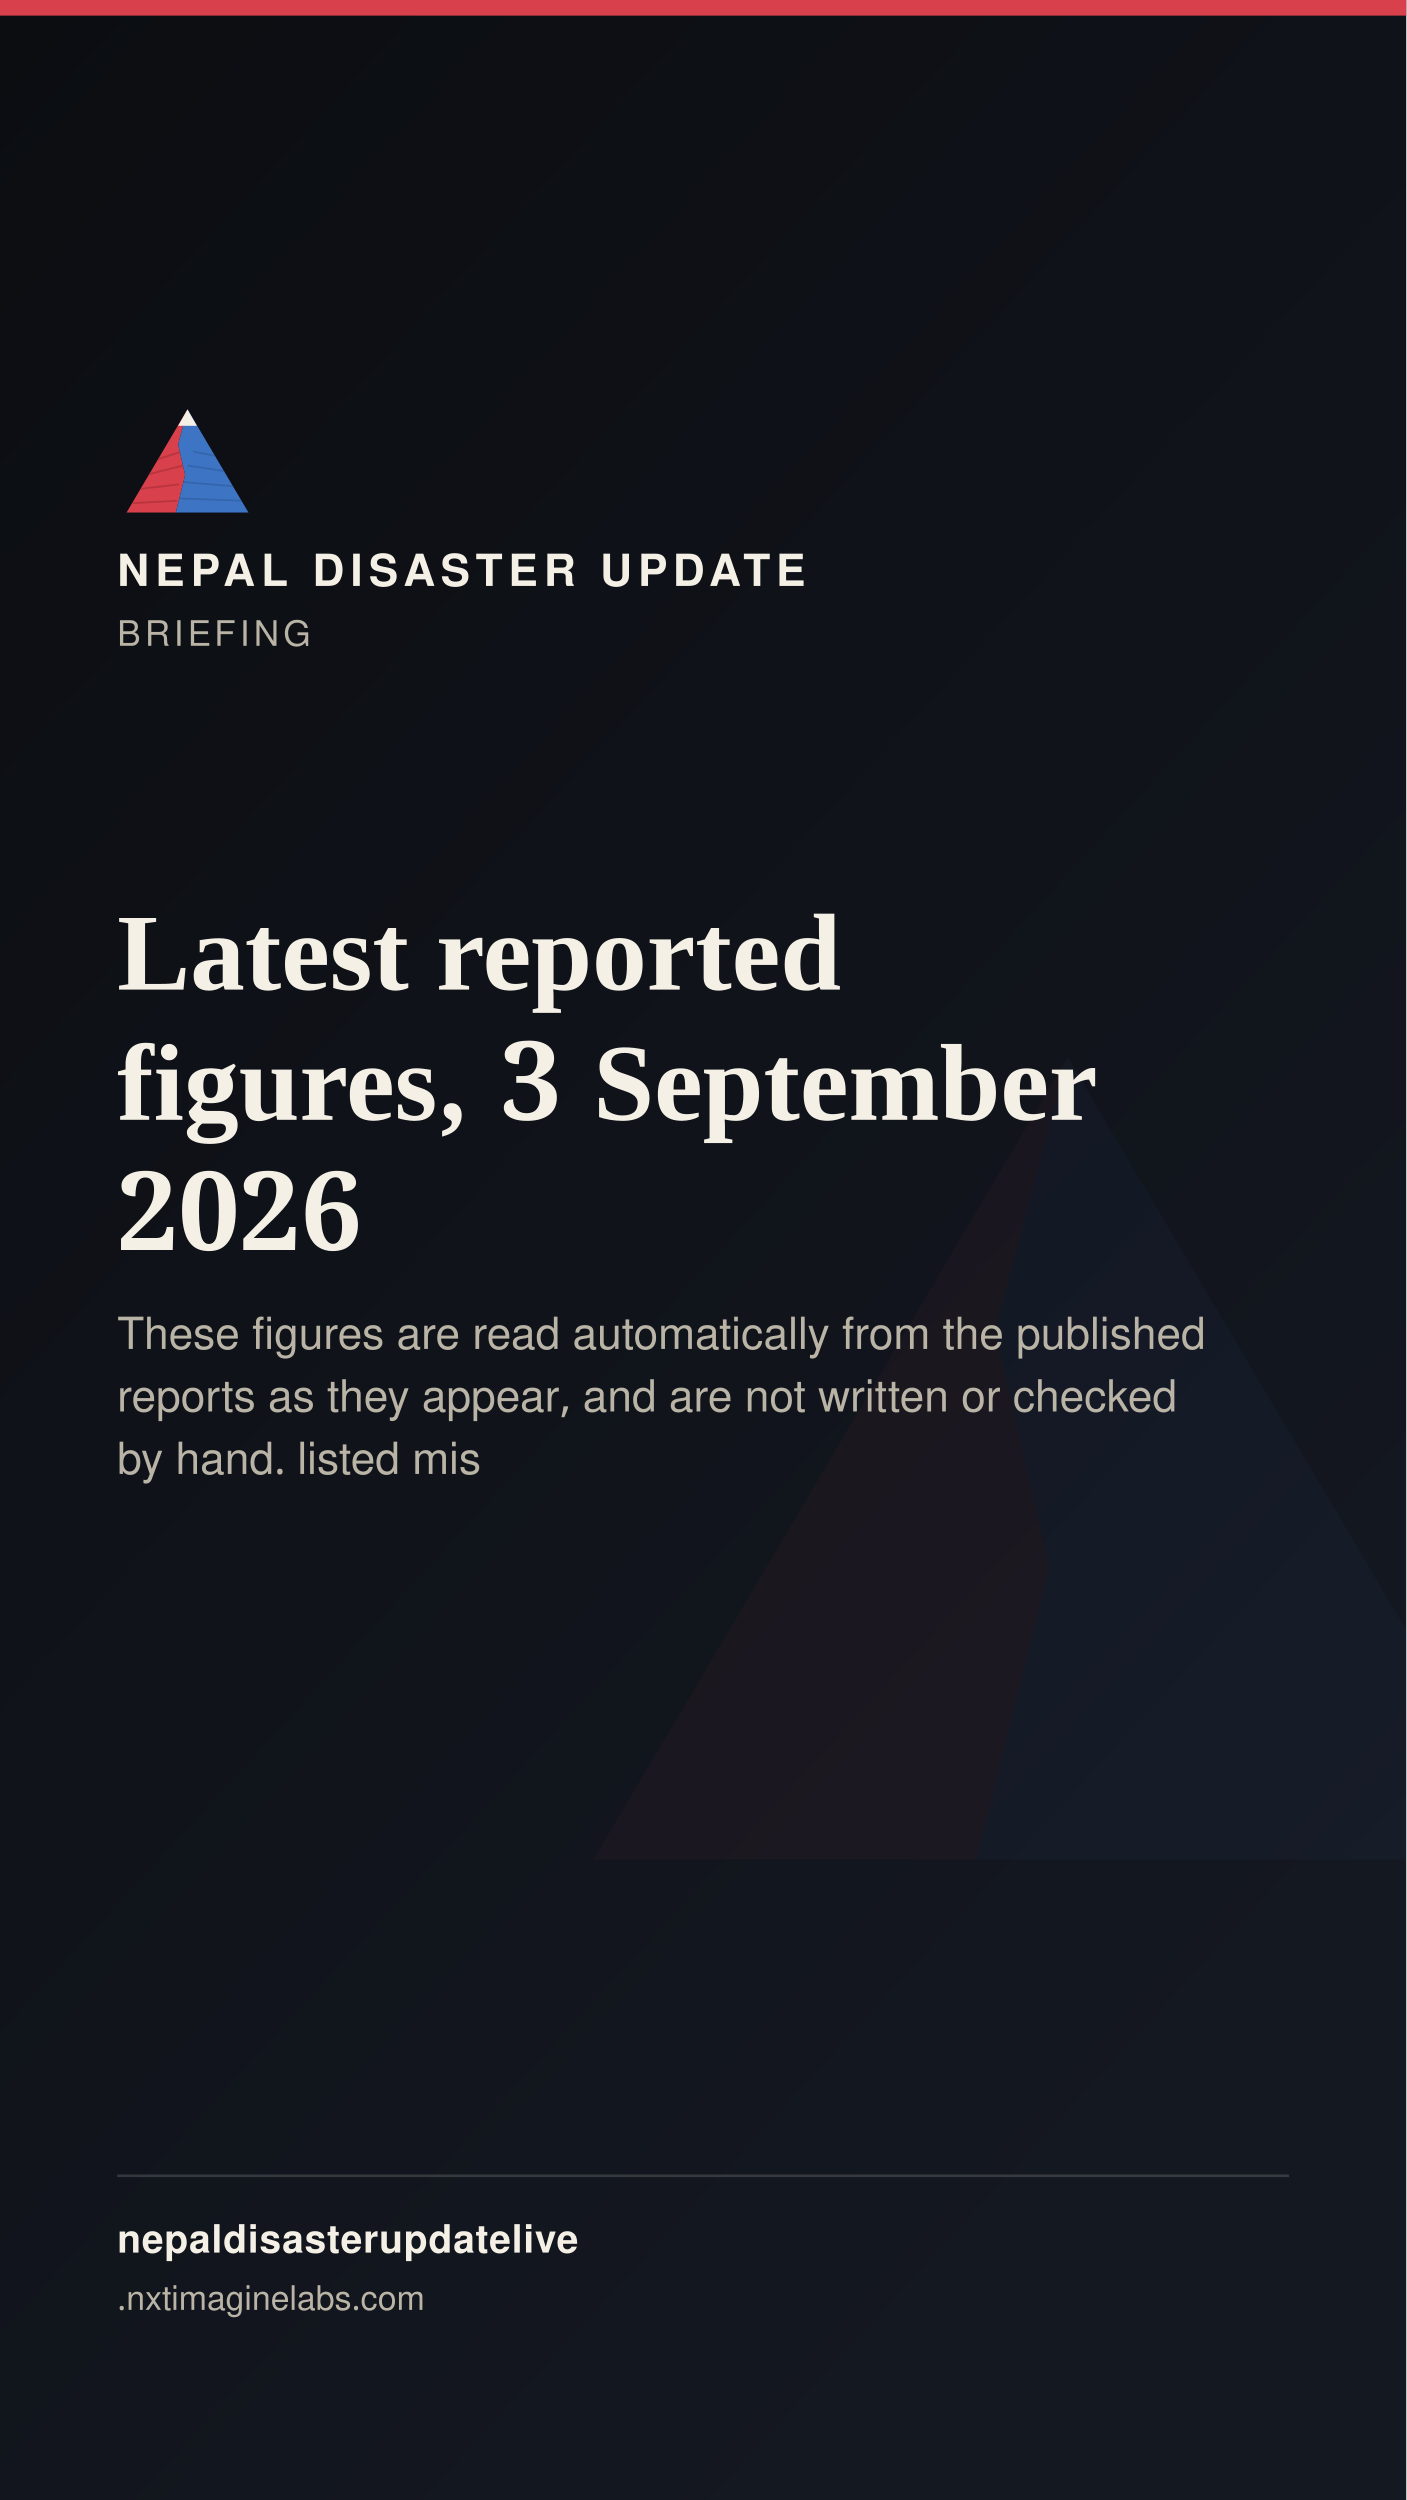
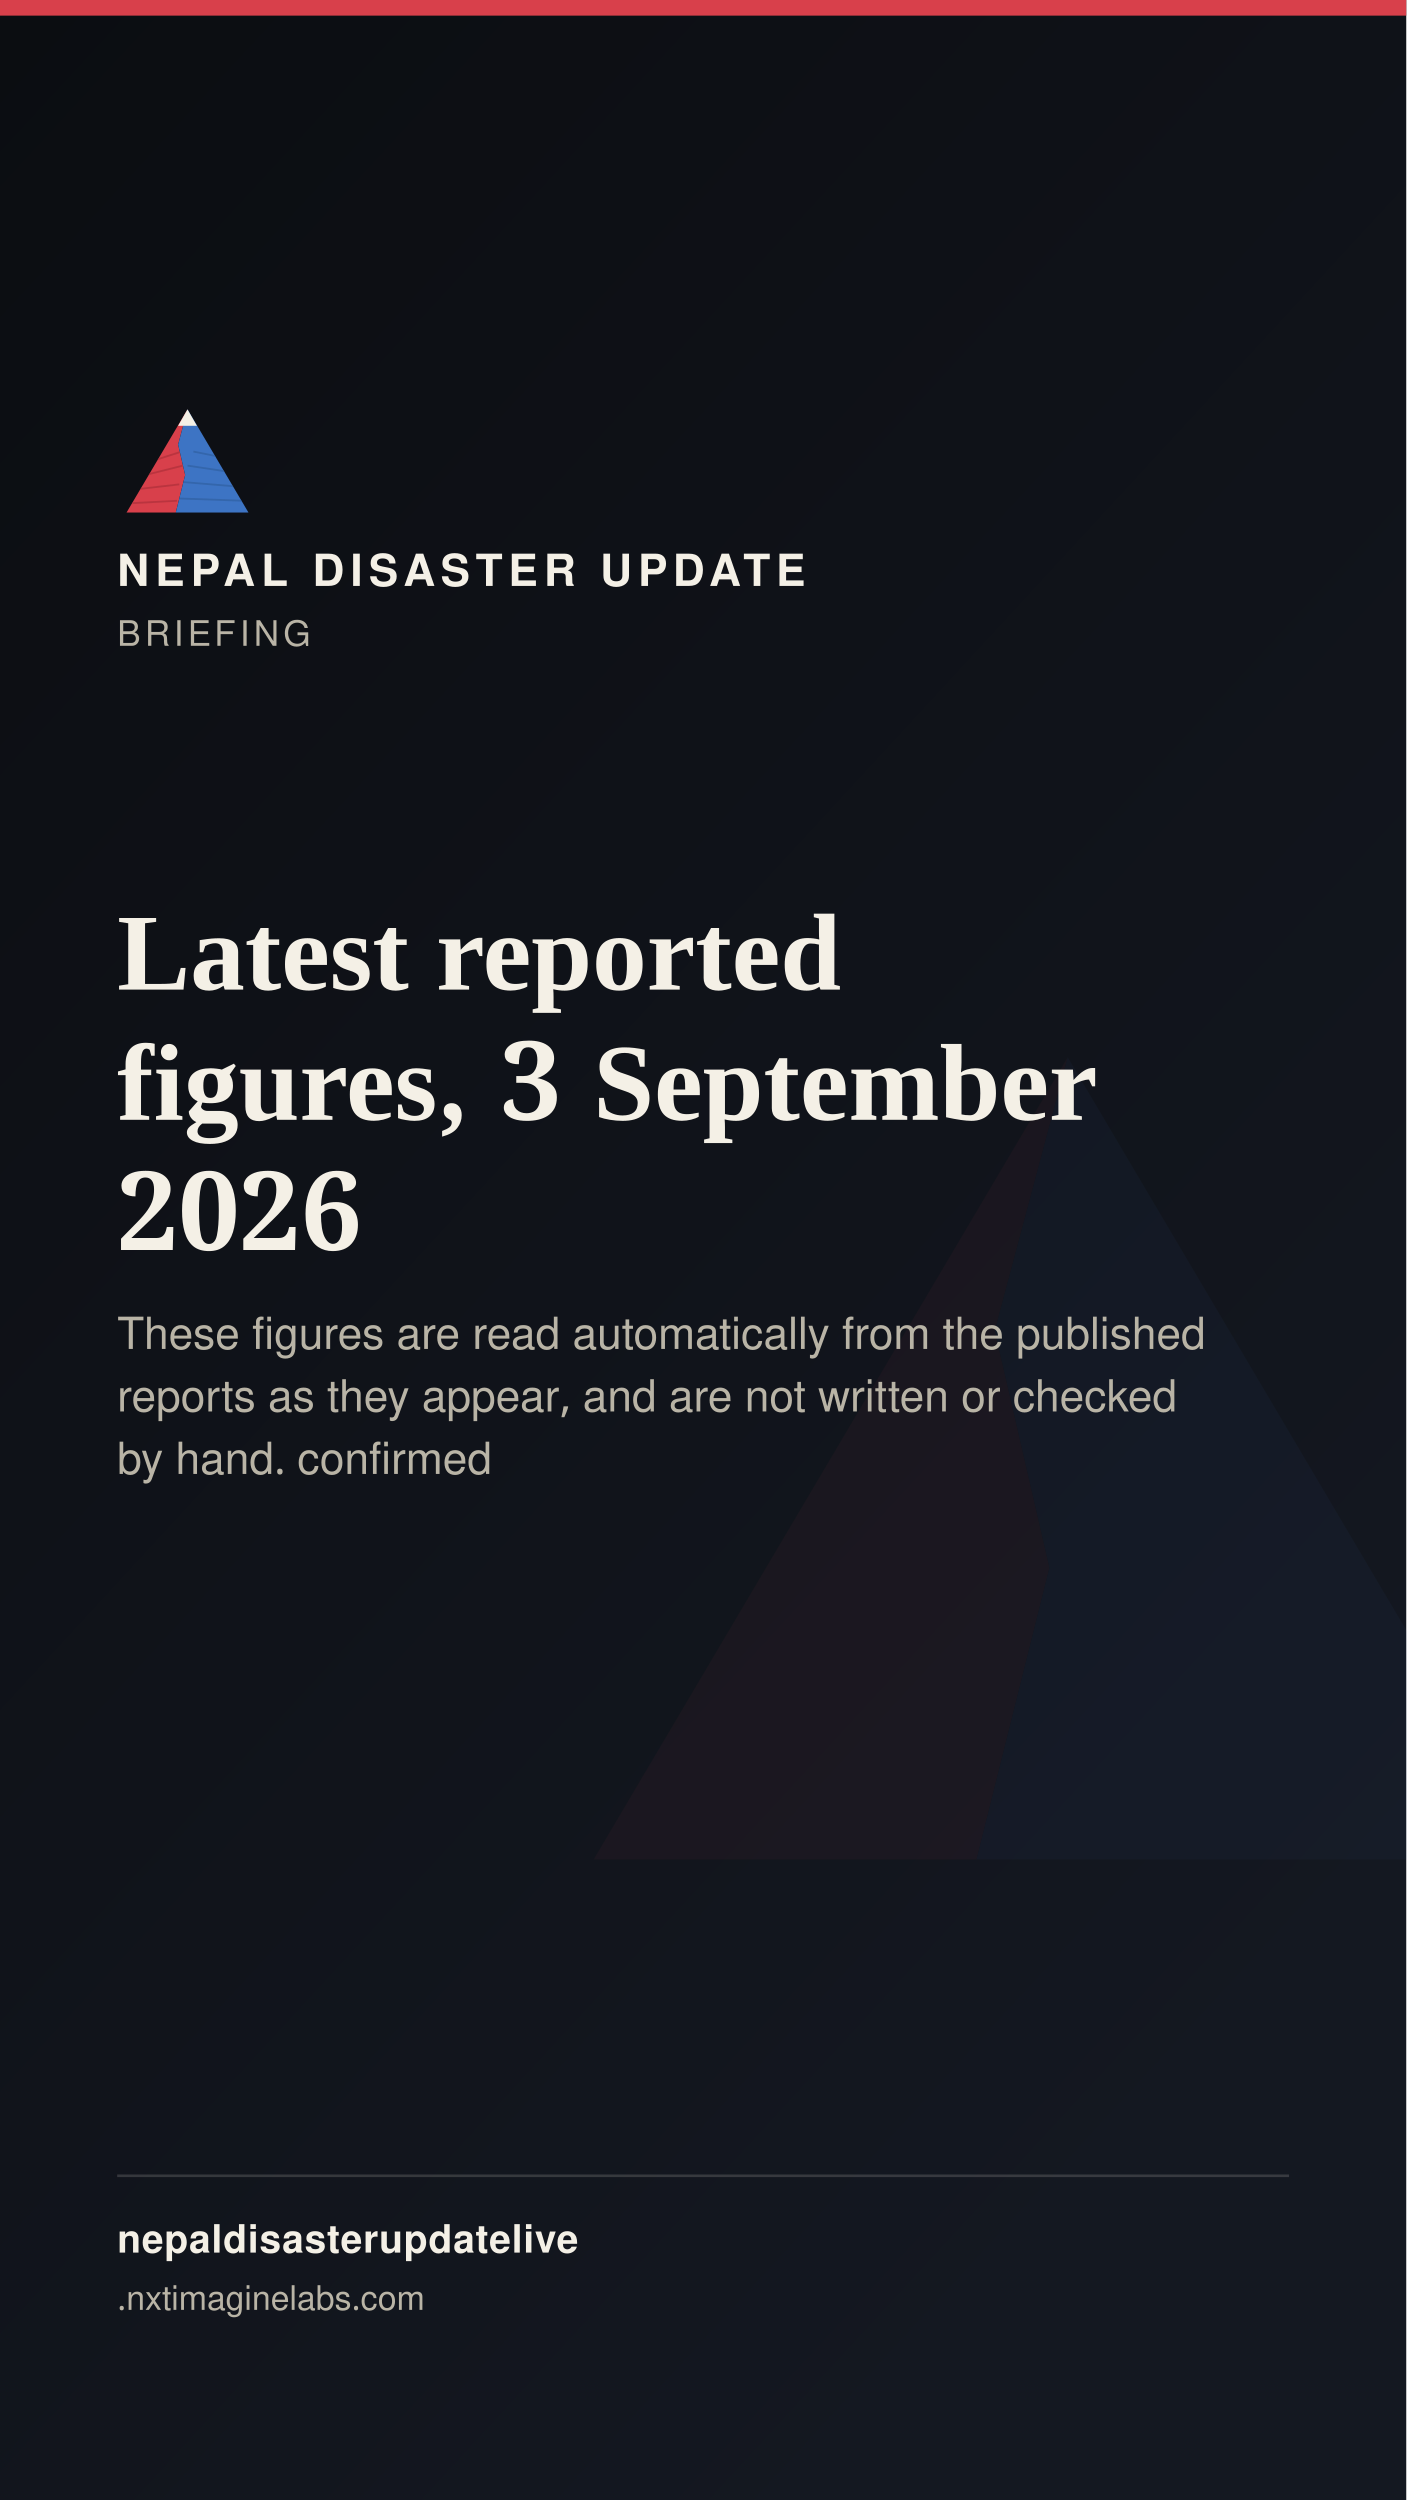
<svg xmlns="http://www.w3.org/2000/svg" width="1080" height="1920" viewBox="0 0 1080 1920">
  <defs>
    <linearGradient id="stbg" x1="0" y1="0" x2="0.6" y2="1">
      <stop offset="0" stop-color="#0B0D11" />
      <stop offset="1" stop-color="#141821" />
    </linearGradient>
  </defs>
  <rect width="1080" height="1920" fill="url(#stbg)" />
  <g transform="translate(400,700) scale(7)" opacity="0.05">
    <polygon points="60,16 52,46 58,72 50,104 8,104" fill="#D8404B" />
    <polygon points="60,16 112,104 50,104 58,72 52,46" fill="#3D74C4" />
  </g>
  <rect x="0" y="0" width="1080" height="12" fill="#D8404B" />
  <g transform="translate(90,300) scale(0.9)">
    <g>
      <defs>
        <clipPath id="ogLs">
          <polygon points="60,16 52,46 58,72 50,104 8,104" />
        </clipPath>
        <clipPath id="ogRs">
          <polygon points="60,16 112,104 50,104 58,72 52,46" />
        </clipPath>
      </defs>
      <polygon points="60,16 52,46 58,72 50,104 8,104" fill="#D8404B" />
      <g clip-path="url(#ogLs)" stroke="#A32A34" stroke-width="1.6" fill="none" opacity="0.55">
        <path d="M30,60 L55,52" />
        <path d="M24,72 L56,64" />
        <path d="M18,84 L53,80" />
        <path d="M13,96 L51,94" />
      </g>
      <polygon points="60,16 112,104 50,104 58,72 52,46" fill="#3D74C4" />
      <g clip-path="url(#ogRs)" stroke="#2A5793" stroke-width="1.6" fill="none" opacity="0.5">
        <path d="M65,52 L95,58" />
        <path d="M60,64 L100,70" />
        <path d="M56,78 L104,82" />
        <path d="M52,92 L108,94" />
      </g>
      <polygon points="60,16 52,30 68,30" fill="#F4F0E6" />
    </g>
  </g>
  <text x="90" y="450" font-family="'Public Sans', 'Noto Sans Devanagari', 'Helvetica Neue', Helvetica, Arial, sans-serif" font-size="34" font-weight="800" letter-spacing="4.6" fill="#F4F0E6">NEPAL DISASTER UPDATE</text>
  <text x="90" y="496" font-family="'Public Sans', 'Noto Sans Devanagari', 'Helvetica Neue', Helvetica, Arial, sans-serif" font-size="27" letter-spacing="3.2" fill="#B9B4A6">BRIEFING</text>
  <text x="90" y="760" font-family="Newsreader, 'Noto Serif Devanagari', Georgia, 'Times New Roman', serif" font-size="84" font-weight="600" fill="#F4F0E6">Latest reported</text>
  <text x="90" y="860" font-family="Newsreader, 'Noto Serif Devanagari', Georgia, 'Times New Roman', serif" font-size="84" font-weight="600" fill="#F4F0E6">figures, 3 September</text>
  <text x="90" y="960" font-family="Newsreader, 'Noto Serif Devanagari', Georgia, 'Times New Roman', serif" font-size="84" font-weight="600" fill="#F4F0E6">2026</text>
  <text x="90" y="1036" font-family="'Public Sans', 'Noto Sans Devanagari', 'Helvetica Neue', Helvetica, Arial, sans-serif" font-size="34" fill="#B9B4A6">These figures are read automatically from the published</text>
  <text x="90" y="1084" font-family="'Public Sans', 'Noto Sans Devanagari', 'Helvetica Neue', Helvetica, Arial, sans-serif" font-size="34" fill="#B9B4A6">reports as they appear, and are not written or checked</text>
-   <text x="90" y="1132" font-family="'Public Sans', 'Noto Sans Devanagari', 'Helvetica Neue', Helvetica, Arial, sans-serif" font-size="34" fill="#B9B4A6">by hand. listed mis</text>
+   <text x="90" y="1132" font-family="'Public Sans', 'Noto Sans Devanagari', 'Helvetica Neue', Helvetica, Arial, sans-serif" font-size="34" fill="#B9B4A6">by hand. confirmed</text>
  <rect x="90" y="1670" width="900" height="2" fill="rgba(244,240,230,0.16)" />
  <text x="90" y="1730" font-family="'Public Sans', 'Noto Sans Devanagari', 'Helvetica Neue', Helvetica, Arial, sans-serif" font-size="30" fill="#F4F0E6" font-weight="700" letter-spacing="0.6">nepaldisasterupdatelive</text>
  <text x="90" y="1774" font-family="'Public Sans', 'Noto Sans Devanagari', 'Helvetica Neue', Helvetica, Arial, sans-serif" font-size="26" fill="#B9B4A6">
    .nxtimaginelabs.com</text>
</svg>
